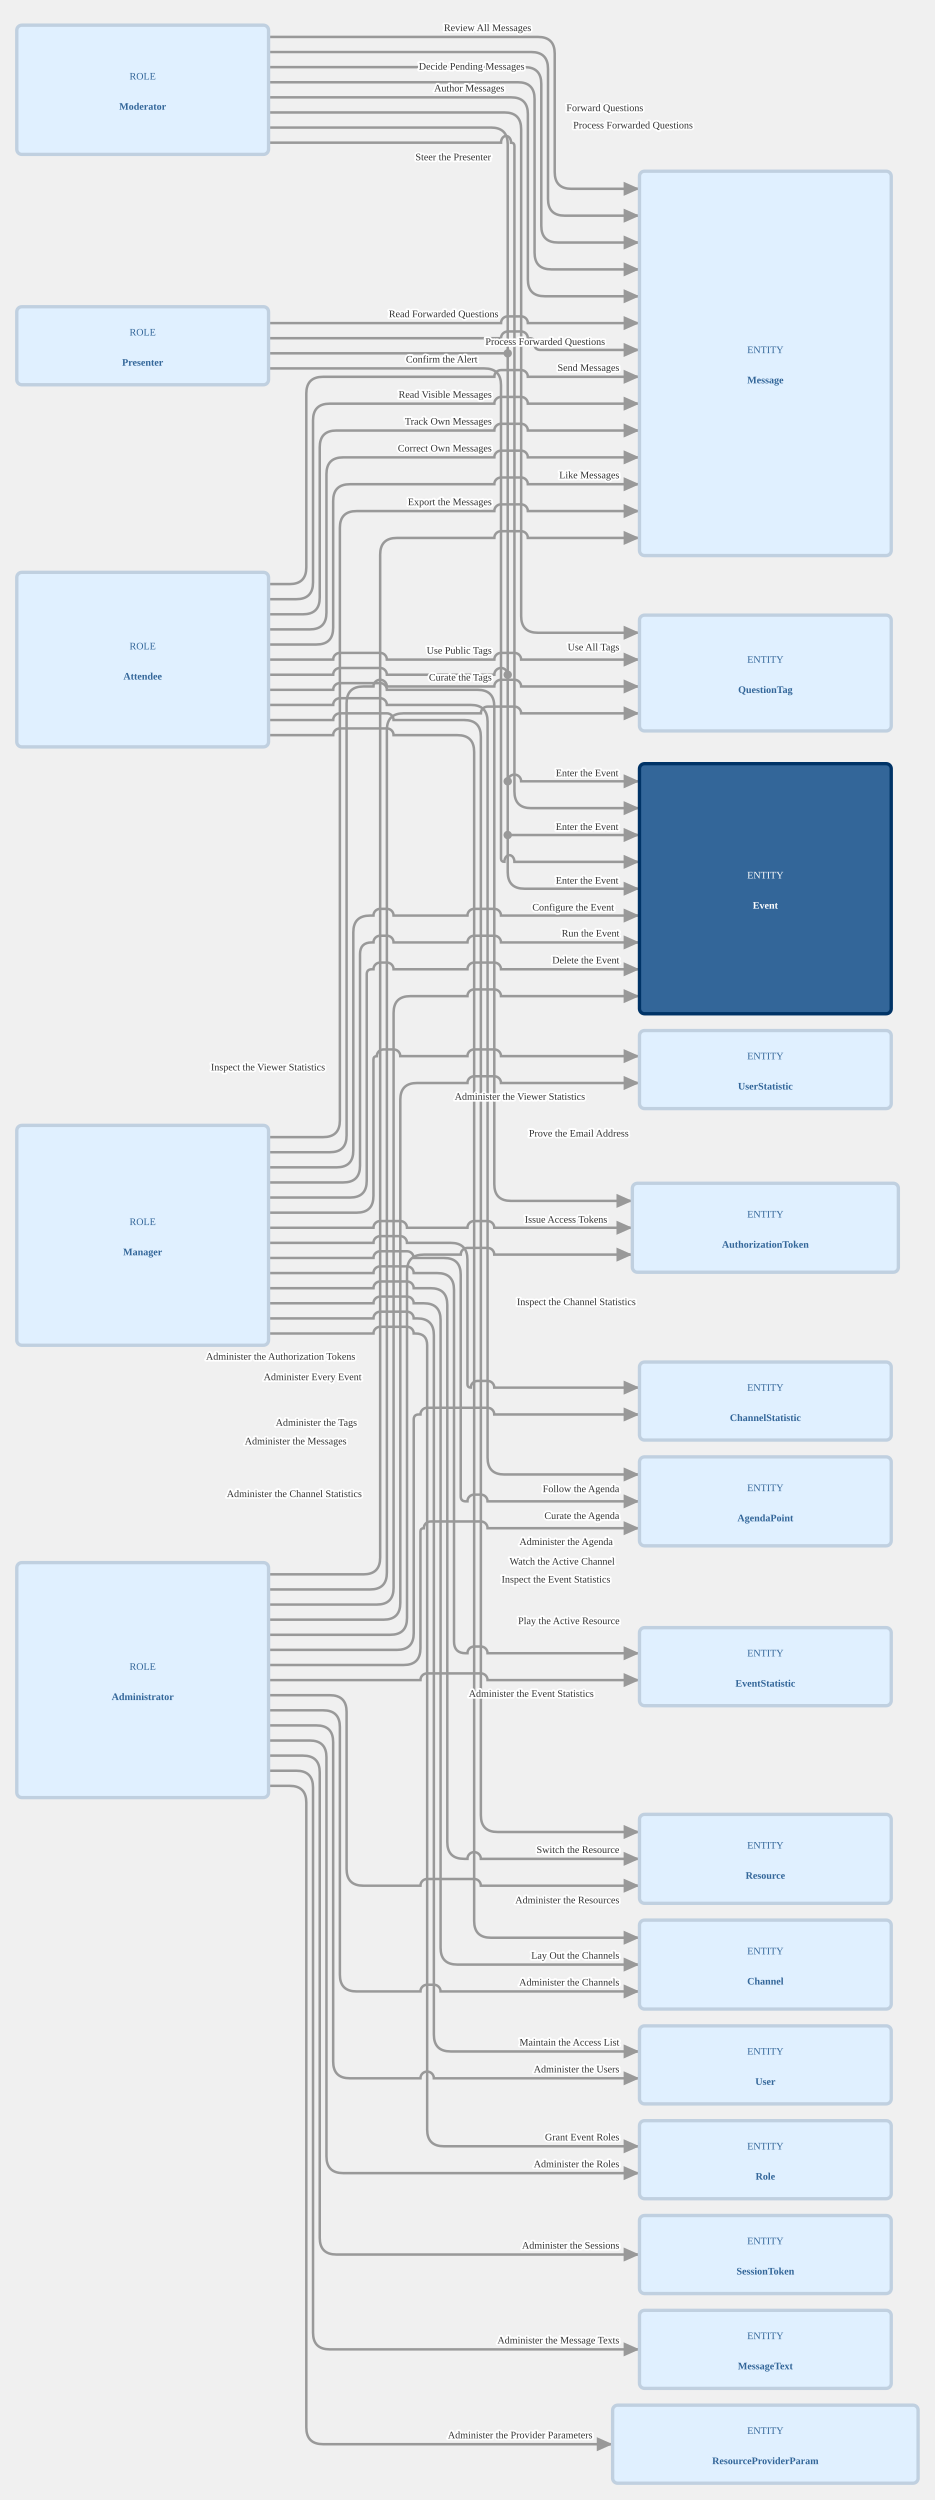
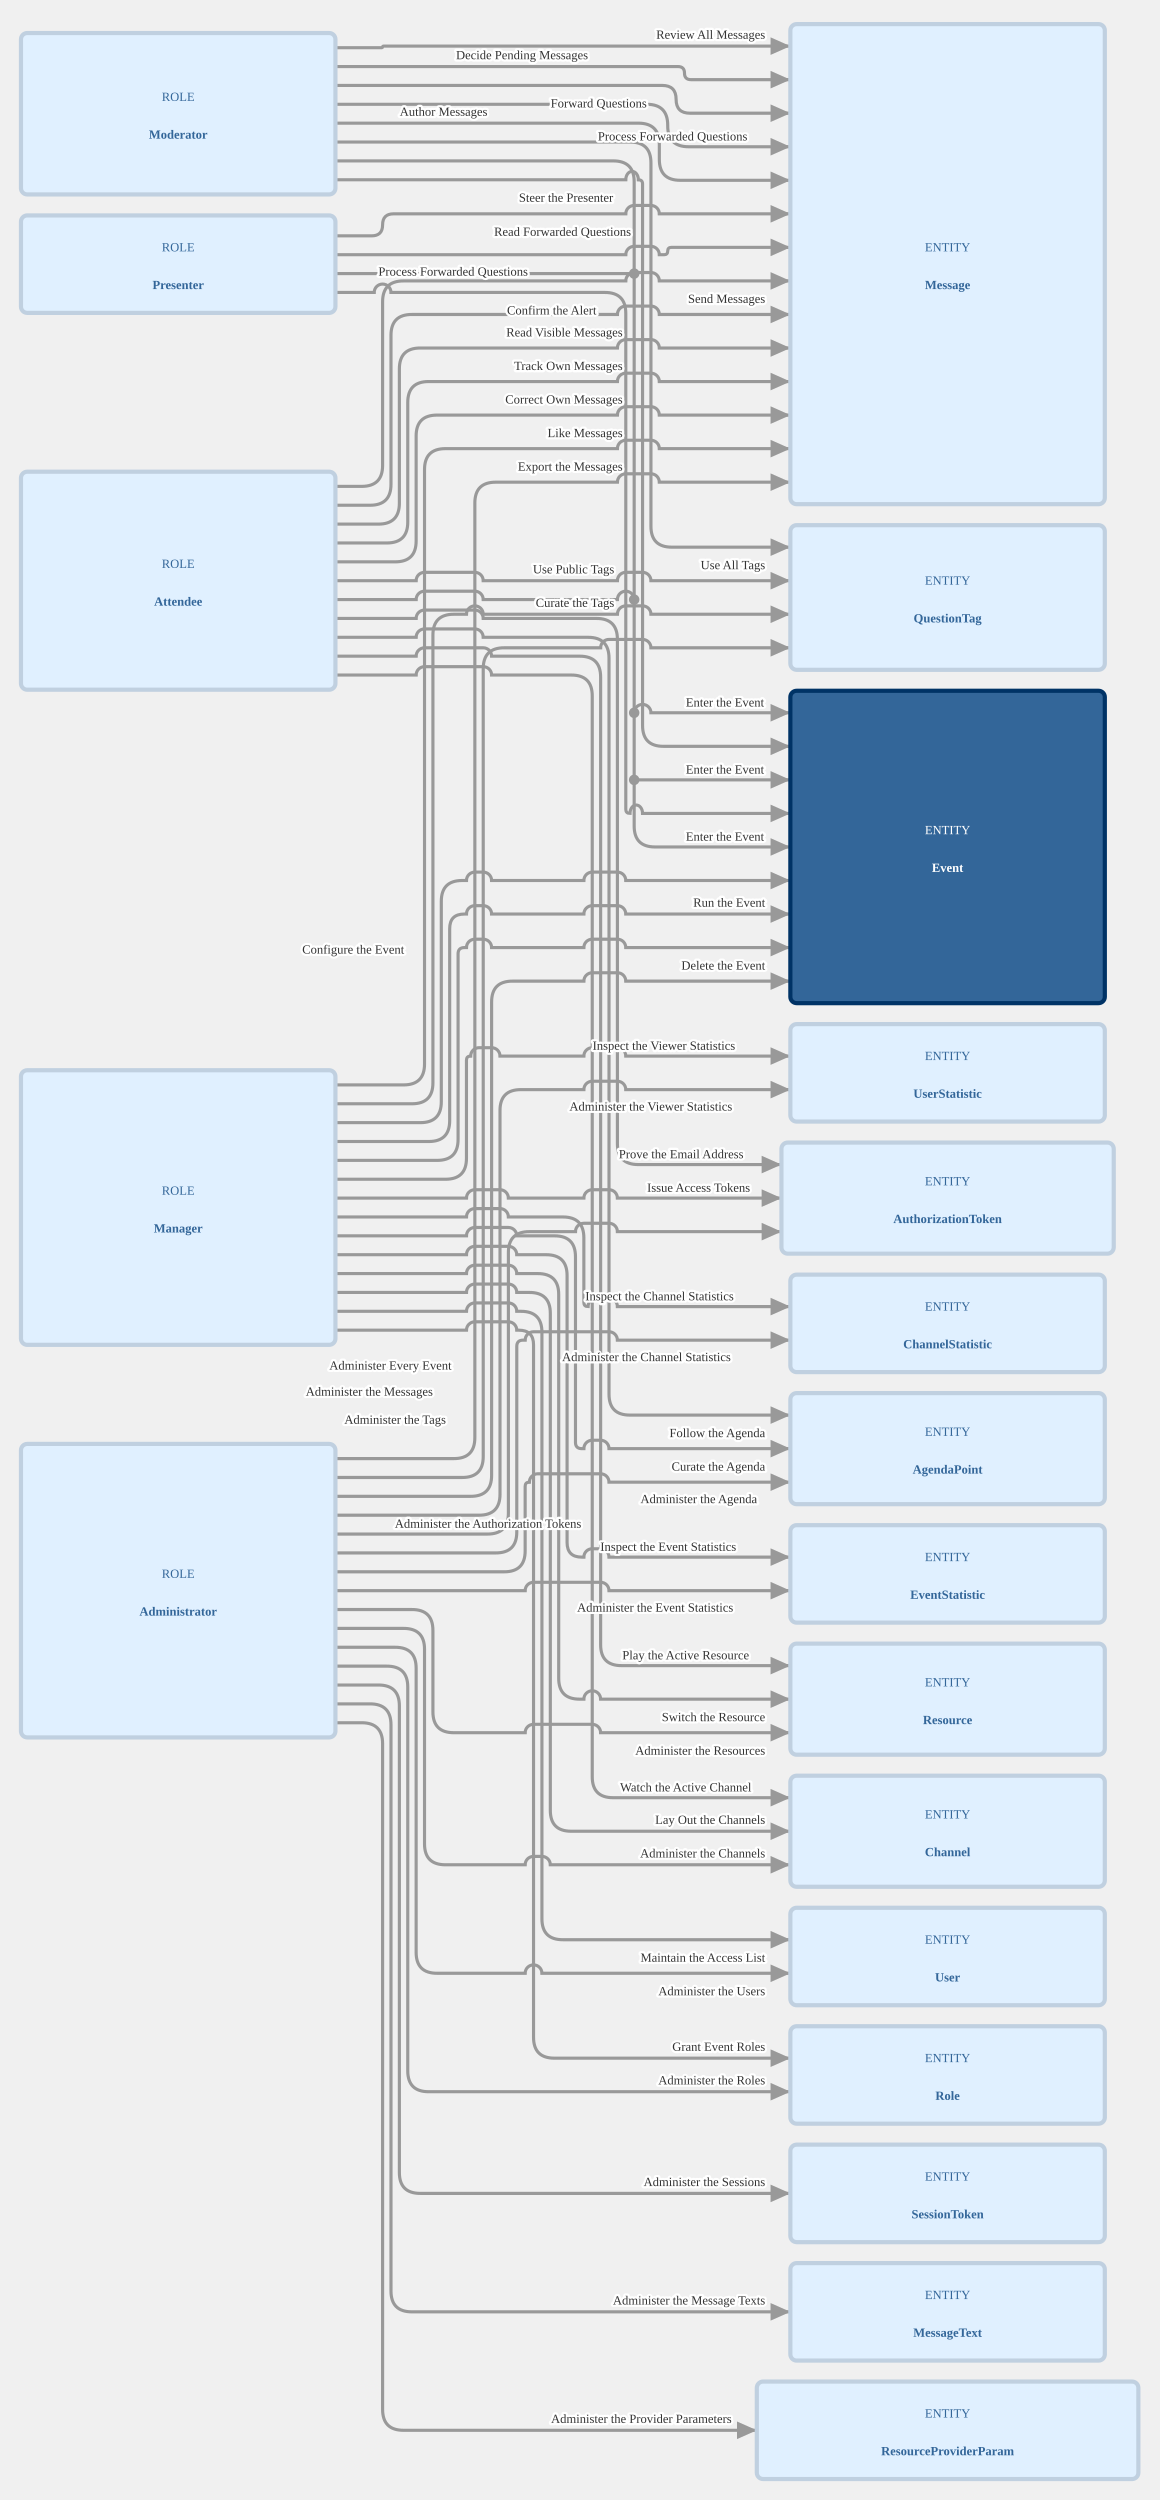
- <svg xmlns="http://www.w3.org/2000/svg" xmlns:xlink="http://www.w3.org/1999/xlink" viewBox="20 10 1114 2979" width="1114" height="2979">
+ <svg xmlns="http://www.w3.org/2000/svg" xmlns:xlink="http://www.w3.org/1999/xlink" viewBox="20 17 1106 2385" width="1106" height="2385">
  <defs>
    <style>
.gradia-1b78e744 { fill: none; stroke: #999999; stroke-width: 3 }
.gradia-72a34555 { fill: #999999 }
.gradia-8a894d87 { font-family: var(--gradia-font-family, 'Helvetica'), ui-sans-serif, -apple-system, Helvetica, Arial, sans-serif; font-size: var(--gradia-size-font-edge, 16px); text-anchor: end; fill: #333333; stroke: var(--gradia-color-edge-halo, #ffffff); stroke-width: 4.5; paint-order: stroke; stroke-linejoin: round }
.gradia-11dad4ff { font-family: var(--gradia-font-family, 'Helvetica'), ui-sans-serif, -apple-system, Helvetica, Arial, sans-serif; font-size: var(--gradia-size-font-edge, 16px); text-anchor: middle; fill: #333333; stroke: var(--gradia-color-edge-halo, #ffffff); stroke-width: 4.5; paint-order: stroke; stroke-linejoin: round }
.gradia-a6a22853 { fill: #e0f0ff; stroke: #c0d0e0; stroke-width: 4 }
.gradia-776a87aa { font-family: var(--gradia-font-family, 'Helvetica'), ui-sans-serif, -apple-system, Helvetica, Arial, sans-serif; font-size: var(--gradia-size-font-type, 16px); text-anchor: middle; fill: #336699 }
.gradia-769fb48f { font-family: var(--gradia-font-family, 'Helvetica'), ui-sans-serif, -apple-system, Helvetica, Arial, sans-serif; font-size: var(--gradia-size-font-node, 30px); font-weight: 600; text-anchor: middle; fill: #336699 }
.gradia-ceed8dfe { fill: #336699; stroke: #003366; stroke-width: 4 }
.gradia-8a074145 { font-family: var(--gradia-font-family, 'Helvetica'), ui-sans-serif, -apple-system, Helvetica, Arial, sans-serif; font-size: var(--gradia-size-font-type, 16px); text-anchor: middle; fill: #ffffff }
.gradia-fc3c7305 { font-family: var(--gradia-font-family, 'Helvetica'), ui-sans-serif, -apple-system, Helvetica, Arial, sans-serif; font-size: var(--gradia-size-font-node, 30px); font-weight: 600; text-anchor: middle; fill: #ffffff }
</style>
    <marker id="gradia-20e63175ab3f-arrow" viewBox="0 0 10 10" refX="9" refY="5" markerWidth="21" markerHeight="21" markerUnits="userSpaceOnUse" orient="auto-start-reverse">
      <path d="M 0 1 L 9 5 L 0 9 z" class="gradia-72a34555" />
    </marker>
  </defs>
-   <path d="M 340 814 L 417 814 A 8 8 0 0 1 425 806 L 473 806 A 8 8 0 0 1 481 814 L 609 814 A 8 8 0 0 1 625 814 L 625 814 Q 625 814 625 814 L 625 1049 Q 625 1069 645 1069 L 782 1069" class="gradia-1b78e744" marker-end="url(#gradia-20e63175ab3f-arrow)" />
-   <path d="M 340 832 L 417 832 A 8 8 0 0 1 425 824 L 473 824 A 8 8 0 0 1 481 832 L 589 832 Q 609 832 609 852 L 609 1421 Q 609 1441 629 1441 L 773.5 1441" class="gradia-1b78e744" marker-end="url(#gradia-20e63175ab3f-arrow)" />
-   <path d="M 340 886 L 417 886 A 8 8 0 0 1 425 878 L 481 878 A 8 8 0 0 1 489 886 L 565 886 Q 585 886 585 906 L 585 2299 Q 585 2319 605 2319 L 782 2319" class="gradia-1b78e744" marker-end="url(#gradia-20e63175ab3f-arrow)" />
-   <path d="M 340 868 L 417 868 A 8 8 0 0 1 425 860 L 481 860 A 8 8 0 0 1 489 868 L 573 868 Q 593 868 593 888 L 593 2173 Q 593 2193 613 2193 L 782 2193" class="gradia-1b78e744" marker-end="url(#gradia-20e63175ab3f-arrow)" />
-   <path d="M 340 850 L 417 850 A 8 8 0 0 1 425 842 L 473 842 A 8 8 0 0 1 481 850 L 581 850 Q 601 850 601 870 L 601 1747 Q 601 1767 621 1767 L 782 1767" class="gradia-1b78e744" marker-end="url(#gradia-20e63175ab3f-arrow)" />
-   <path d="M 340 706 L 365 706 Q 385 706 385 686 L 385 479 Q 385 459 405 459 L 609 459 A 8 8 0 0 1 617 451 L 641 451 A 8 8 0 0 1 649 459 L 782 459" class="gradia-1b78e744" marker-end="url(#gradia-20e63175ab3f-arrow)" />
-   <path d="M 340 724 L 373 724 Q 393 724 393 704 L 393 511 Q 393 491 413 491 L 609 491 A 8 8 0 0 1 617 483 L 641 483 A 8 8 0 0 1 649 491 L 782 491" class="gradia-1b78e744" marker-end="url(#gradia-20e63175ab3f-arrow)" />
-   <path d="M 340 742 L 381 742 Q 401 742 401 722 L 401 543 Q 401 523 421 523 L 609 523 A 8 8 0 0 1 617 515 L 641 515 A 8 8 0 0 1 649 523 L 782 523" class="gradia-1b78e744" marker-end="url(#gradia-20e63175ab3f-arrow)" />
-   <path d="M 340 760 L 389 760 Q 409 760 409 740 L 409 575 Q 409 555 429 555 L 609 555 A 8 8 0 0 1 617 547 L 641 547 A 8 8 0 0 1 649 555 L 782 555" class="gradia-1b78e744" marker-end="url(#gradia-20e63175ab3f-arrow)" />
-   <path d="M 340 778 L 397 778 Q 417 778 417 758 L 417 607 Q 417 587 437 587 L 609 587 A 8 8 0 0 1 617 579 L 641 579 A 8 8 0 0 1 649 587 L 782 587" class="gradia-1b78e744" marker-end="url(#gradia-20e63175ab3f-arrow)" />
-   <path d="M 340 796 L 417 796 A 8 8 0 0 1 425 788 L 473 788 A 8 8 0 0 1 481 796 L 609 796 A 8 8 0 0 1 617 788 L 633 788 A 8 8 0 0 1 641 796 L 782 796" class="gradia-1b78e744" marker-end="url(#gradia-20e63175ab3f-arrow)" />
-   <path d="M 340 162 L 605 162 Q 625 162 625 182 L 625 814" class="gradia-1b78e744" />
-   <path d="M 625 941 L 625 941 A 8 8 0 0 1 641 941 L 782 941" class="gradia-1b78e744" marker-end="url(#gradia-20e63175ab3f-arrow)" />
-   <path d="M 340 180 L 617 180 A 6 8 0 0 1 629 180 L 629 180 Q 633 180 633 184 L 633 953 Q 633 973 653 973 L 782 973" class="gradia-1b78e744" marker-end="url(#gradia-20e63175ab3f-arrow)" />
-   <path d="M 340 54 L 661 54 Q 681 54 681 74 L 681 215 Q 681 235 701 235 L 782 235" class="gradia-1b78e744" marker-end="url(#gradia-20e63175ab3f-arrow)" />
-   <path d="M 340 72 L 653 72 Q 673 72 673 92 L 673 247 Q 673 267 693 267 L 782 267" class="gradia-1b78e744" marker-end="url(#gradia-20e63175ab3f-arrow)" />
-   <path d="M 340 90 L 645 90 Q 665 90 665 110 L 665 279 Q 665 299 685 299 L 782 299" class="gradia-1b78e744" marker-end="url(#gradia-20e63175ab3f-arrow)" />
-   <path d="M 340 108 L 637 108 Q 657 108 657 128 L 657 311 Q 657 331 677 331 L 782 331" class="gradia-1b78e744" marker-end="url(#gradia-20e63175ab3f-arrow)" />
-   <path d="M 340 126 L 629 126 Q 649 126 649 146 L 649 343 Q 649 363 669 363 L 782 363" class="gradia-1b78e744" marker-end="url(#gradia-20e63175ab3f-arrow)" />
-   <path d="M 340 144 L 621 144 Q 641 144 641 164 L 641 744 Q 641 764 661 764 L 782 764" class="gradia-1b78e744" marker-end="url(#gradia-20e63175ab3f-arrow)" />
-   <path d="M 340 431 L 625 431" class="gradia-1b78e744" />
-   <path d="M 625 1005 L 782 1005" class="gradia-1b78e744" marker-end="url(#gradia-20e63175ab3f-arrow)" />
-   <path d="M 340 449 L 597 449 Q 617 449 617 469 L 617 1033 Q 617 1037 621 1037 L 621 1037 A 6 8 0 0 1 633 1037 L 782 1037" class="gradia-1b78e744" marker-end="url(#gradia-20e63175ab3f-arrow)" />
-   <path d="M 340 395 L 617 395 A 8 8 0 0 1 625 387 L 641 387 A 8 8 0 0 1 649 395 L 782 395" class="gradia-1b78e744" marker-end="url(#gradia-20e63175ab3f-arrow)" />
-   <path d="M 340 413 L 617 413 A 8 8 0 0 1 625 405 L 641 405 A 8 8 0 0 1 649 413 L 651 413 Q 657 413 657 419 L 657 420 Q 657 427 664 427 L 782 427" class="gradia-1b78e744" marker-end="url(#gradia-20e63175ab3f-arrow)" />
-   <path d="M 340 1401 L 421 1401 Q 441 1401 441 1381 L 441 1121 Q 441 1101 461 1101 L 465 1101 A 8 8 0 0 1 473 1093 L 481 1093 A 8 8 0 0 1 489 1101 L 577 1101 A 8 8 0 0 1 585 1093 L 609 1093 A 8 8 0 0 1 617 1101 L 782 1101" class="gradia-1b78e744" marker-end="url(#gradia-20e63175ab3f-arrow)" />
-   <path d="M 340 1419 L 429 1419 Q 449 1419 449 1399 L 449 1147 Q 449 1133 463 1133 L 465 1133 A 8 8 0 0 1 473 1125 L 481 1125 A 8 8 0 0 1 489 1133 L 577 1133 A 8 8 0 0 1 585 1125 L 609 1125 A 8 8 0 0 1 617 1133 L 782 1133" class="gradia-1b78e744" marker-end="url(#gradia-20e63175ab3f-arrow)" />
-   <path d="M 340 1437 L 437 1437 Q 457 1437 457 1417 L 457 1171 Q 457 1165 463 1165 L 465 1165 A 8 8 0 0 1 473 1157 L 481 1157 A 8 8 0 0 1 489 1165 L 577 1165 A 8 8 0 0 1 585 1157 L 609 1157 A 8 8 0 0 1 617 1165 L 782 1165" class="gradia-1b78e744" marker-end="url(#gradia-20e63175ab3f-arrow)" />
-   <path d="M 340 1563 L 465 1563 A 8 8 0 0 1 473 1555 L 505 1555 A 8 8 0 0 1 513 1563 L 525 1563 Q 545 1563 545 1583 L 545 2331 Q 545 2351 565 2351 L 782 2351" class="gradia-1b78e744" marker-end="url(#gradia-20e63175ab3f-arrow)" />
-   <path d="M 340 1545 L 465 1545 A 8 8 0 0 1 473 1537 L 505 1537 A 8 8 0 0 1 513 1545 L 533 1545 Q 553 1545 553 1565 L 553 2205 Q 553 2225 573 2225 L 577 2225 A 8 8 0 0 1 593 2225 L 782 2225" class="gradia-1b78e744" marker-end="url(#gradia-20e63175ab3f-arrow)" />
-   <path d="M 340 1599 L 465 1599 A 8 8 0 0 1 473 1591 L 505 1591 A 8 8 0 0 1 513 1599 L 515 1599 Q 529 1599 529 1613 L 529 2547.5 Q 529 2567.5 549 2567.5 L 782 2567.5" class="gradia-1b78e744" marker-end="url(#gradia-20e63175ab3f-arrow)" />
-   <path d="M 340 1581 L 465 1581 A 8 8 0 0 1 473 1573 L 505 1573 A 8 8 0 0 1 513 1581 L 517 1581 Q 537 1581 537 1601 L 537 2434.5 Q 537 2454.5 557 2454.5 L 782 2454.5" class="gradia-1b78e744" marker-end="url(#gradia-20e63175ab3f-arrow)" />
-   <path d="M 340 1473 L 465 1473 A 8 8 0 0 1 473 1465 L 497 1465 A 8 8 0 0 1 505 1473 L 577 1473 A 8 8 0 0 1 585 1465 L 601 1465 A 8 8 0 0 1 609 1473 L 773.5 1473" class="gradia-1b78e744" marker-end="url(#gradia-20e63175ab3f-arrow)" />
-   <path d="M 340 1383 L 413 1383 Q 433 1383 433 1363 L 433 848 Q 433 828 453 828 L 465 828 A 8 8 0 0 1 481 828 L 609 828 A 8 8 0 0 1 617 820 L 633 820 A 8 8 0 0 1 641 828 L 782 828" class="gradia-1b78e744" marker-end="url(#gradia-20e63175ab3f-arrow)" />
-   <path d="M 340 1509 L 465 1509 A 8 8 0 0 1 473 1501 L 505 1501 A 8 8 0 0 1 513 1509 L 549 1509 Q 569 1509 569 1529 L 569 1793 Q 569 1799 575 1799 L 577 1799 A 8 8 0 0 1 585 1791 L 593 1791 A 8 8 0 0 1 601 1799 L 782 1799" class="gradia-1b78e744" marker-end="url(#gradia-20e63175ab3f-arrow)" />
-   <path d="M 340 1365 L 405 1365 Q 425 1365 425 1345 L 425 639 Q 425 619 445 619 L 609 619 A 8 8 0 0 1 617 611 L 641 611 A 8 8 0 0 1 649 619 L 782 619" class="gradia-1b78e744" marker-end="url(#gradia-20e63175ab3f-arrow)" />
-   <path d="M 340 1527 L 465 1527 A 8 8 0 0 1 473 1519 L 505 1519 A 8 8 0 0 1 513 1527 L 541 1527 Q 561 1527 561 1547 L 561 1966 Q 561 1980 575 1980 L 577 1980 A 8 8 0 0 1 585 1972 L 593 1972 A 8 8 0 0 1 601 1980 L 782 1980" class="gradia-1b78e744" marker-end="url(#gradia-20e63175ab3f-arrow)" />
-   <path d="M 340 1491 L 465 1491 A 8 8 0 0 1 473 1483 L 497 1483 A 8 8 0 0 1 505 1491 L 557 1491 Q 577 1491 577 1511 L 577 1659.5 Q 577 1663.5 581 1663.5 L 581 1663.5 A 8 8 0 0 1 589 1655.5 L 601 1655.5 A 8 8 0 0 1 609 1663.5 L 782 1663.5" class="gradia-1b78e744" marker-end="url(#gradia-20e63175ab3f-arrow)" />
-   <path d="M 340 1455 L 445 1455 Q 465 1455 465 1435 L 465 1272.5 Q 465 1268.5 469 1268.5 L 469 1268.5 A 8 8 0 0 1 477 1260.5 L 489 1260.5 A 8 8 0 0 1 497 1268.5 L 577 1268.5 A 8 8 0 0 1 585 1260.5 L 609 1260.5 A 8 8 0 0 1 617 1268.5 L 782 1268.5" class="gradia-1b78e744" marker-end="url(#gradia-20e63175ab3f-arrow)" />
-   <path d="M 340 1922 L 469 1922 Q 489 1922 489 1902 L 489 1217 Q 489 1197 509 1197 L 577 1197 A 8 8 0 0 1 585 1189 L 609 1189 A 8 8 0 0 1 617 1197 L 782 1197" class="gradia-1b78e744" marker-end="url(#gradia-20e63175ab3f-arrow)" />
-   <path d="M 340 1994 L 501 1994 Q 521 1994 521 1974 L 521 1835 Q 521 1831 525 1831 L 525 1831 A 8 8 0 0 1 533 1823 L 593 1823 A 8 8 0 0 1 601 1831 L 782 1831" class="gradia-1b78e744" marker-end="url(#gradia-20e63175ab3f-arrow)" />
-   <path d="M 340 2048 L 405 2048 Q 425 2048 425 2068 L 425 2363 Q 425 2383 445 2383 L 521 2383 A 8 8 0 0 1 529 2375 L 537 2375 A 8 8 0 0 1 545 2383 L 782 2383" class="gradia-1b78e744" marker-end="url(#gradia-20e63175ab3f-arrow)" />
-   <path d="M 340 2030 L 413 2030 Q 433 2030 433 2050 L 433 2237 Q 433 2257 453 2257 L 521 2257 A 8 8 0 0 1 529 2249 L 585 2249 A 8 8 0 0 1 593 2257 L 782 2257" class="gradia-1b78e744" marker-end="url(#gradia-20e63175ab3f-arrow)" />
-   <path d="M 340 2138 L 365 2138 Q 385 2138 385 2158 L 385 2902.5 Q 385 2922.5 405 2922.5 L 750 2922.5" class="gradia-1b78e744" marker-end="url(#gradia-20e63175ab3f-arrow)" />
-   <path d="M 340 2084 L 389 2084 Q 409 2084 409 2104 L 409 2579.5 Q 409 2599.5 429 2599.5 L 782 2599.5" class="gradia-1b78e744" marker-end="url(#gradia-20e63175ab3f-arrow)" />
-   <path d="M 340 2066 L 397 2066 Q 417 2066 417 2086 L 417 2466.5 Q 417 2486.5 437 2486.5 L 521 2486.5 A 8 8 0 0 1 537 2486.5 L 782 2486.5" class="gradia-1b78e744" marker-end="url(#gradia-20e63175ab3f-arrow)" />
-   <path d="M 340 1886 L 453 1886 Q 473 1886 473 1866 L 473 671 Q 473 651 493 651 L 609 651 A 8 8 0 0 1 617 643 L 641 643 A 8 8 0 0 1 649 651 L 782 651" class="gradia-1b78e744" marker-end="url(#gradia-20e63175ab3f-arrow)" />
-   <path d="M 340 2120 L 373 2120 Q 393 2120 393 2140 L 393 2789.5 Q 393 2809.5 413 2809.5 L 782 2809.5" class="gradia-1b78e744" marker-end="url(#gradia-20e63175ab3f-arrow)" />
-   <path d="M 340 1904 L 461 1904 Q 481 1904 481 1884 L 481 880 Q 481 860 501 860 L 593 860 A 8 8 0 0 1 601 852 L 633 852 A 8 8 0 0 1 641 860 L 782 860" class="gradia-1b78e744" marker-end="url(#gradia-20e63175ab3f-arrow)" />
-   <path d="M 340 1958 L 485 1958 Q 505 1958 505 1938 L 505 1525 Q 505 1505 525 1505 L 569 1505 A 8 8 0 0 1 577 1497 L 601 1497 A 8 8 0 0 1 609 1505 L 773.5 1505" class="gradia-1b78e744" marker-end="url(#gradia-20e63175ab3f-arrow)" />
-   <path d="M 340 2102 L 381 2102 Q 401 2102 401 2122 L 401 2676.5 Q 401 2696.5 421 2696.5 L 782 2696.5" class="gradia-1b78e744" marker-end="url(#gradia-20e63175ab3f-arrow)" />
-   <path d="M 340 2012 L 521 2012 A 8 8 0 0 1 529 2004 L 593 2004 A 8 8 0 0 1 601 2012 L 782 2012" class="gradia-1b78e744" marker-end="url(#gradia-20e63175ab3f-arrow)" />
-   <path d="M 340 1976 L 493 1976 Q 513 1976 513 1956 L 513 1701.5 Q 513 1695.5 519 1695.5 L 521 1695.5 A 8 8 0 0 1 529 1687.5 L 601 1687.5 A 8 8 0 0 1 609 1695.5 L 782 1695.5" class="gradia-1b78e744" marker-end="url(#gradia-20e63175ab3f-arrow)" />
-   <path d="M 340 1940 L 477 1940 Q 497 1940 497 1920 L 497 1320.5 Q 497 1300.5 517 1300.5 L 577 1300.5 A 8 8 0 0 1 585 1292.5 L 609 1292.5 A 8 8 0 0 1 617 1300.5 L 782 1300.5" class="gradia-1b78e744" marker-end="url(#gradia-20e63175ab3f-arrow)" />
-   <circle cx="625" cy="814" r="5" class="gradia-72a34555" />
-   <circle cx="625" cy="941" r="5" class="gradia-72a34555" />
-   <circle cx="625" cy="431" r="5" class="gradia-72a34555" />
-   <circle cx="625" cy="1005" r="5" class="gradia-72a34555" />
+   <path d="M 340 589 L 417 589 A 8 8 0 0 1 425 581 L 473 581 A 8 8 0 0 1 481 589 L 609 589 A 8 8 0 0 1 625 589 L 625 589 Q 625 589 625 589 L 625 805 Q 625 825 645 825 L 774 825" class="gradia-1b78e744" marker-end="url(#gradia-20e63175ab3f-arrow)" />
+   <path d="M 340 607 L 417 607 A 8 8 0 0 1 425 599 L 473 599 A 8 8 0 0 1 481 607 L 589 607 Q 609 607 609 627 L 609 1108 Q 609 1128 629 1128 L 765.5 1128" class="gradia-1b78e744" marker-end="url(#gradia-20e63175ab3f-arrow)" />
+   <path d="M 340 661 L 417 661 A 8 8 0 0 1 425 653 L 481 653 A 8 8 0 0 1 489 661 L 565 661 Q 585 661 585 681 L 585 1712 Q 585 1732 605 1732 L 774 1732" class="gradia-1b78e744" marker-end="url(#gradia-20e63175ab3f-arrow)" />
+   <path d="M 340 643 L 417 643 A 8 8 0 0 1 425 635 L 481 635 A 8 8 0 0 1 489 643 L 573 643 Q 593 643 593 663 L 593 1586 Q 593 1606 613 1606 L 774 1606" class="gradia-1b78e744" marker-end="url(#gradia-20e63175ab3f-arrow)" />
+   <path d="M 340 625 L 417 625 A 8 8 0 0 1 425 617 L 473 617 A 8 8 0 0 1 481 625 L 581 625 Q 601 625 601 645 L 601 1347 Q 601 1367 621 1367 L 774 1367" class="gradia-1b78e744" marker-end="url(#gradia-20e63175ab3f-arrow)" />
+   <path d="M 340 481 L 365 481 Q 385 481 385 461 L 385 305 Q 385 285 405 285 L 617 285 A 8 8 0 0 1 625 277 L 641 277 A 8 8 0 0 1 649 285 L 774 285" class="gradia-1b78e744" marker-end="url(#gradia-20e63175ab3f-arrow)" />
+   <path d="M 340 499 L 373 499 Q 393 499 393 479 L 393 337 Q 393 317 413 317 L 609 317 A 8 8 0 0 1 617 309 L 641 309 A 8 8 0 0 1 649 317 L 774 317" class="gradia-1b78e744" marker-end="url(#gradia-20e63175ab3f-arrow)" />
+   <path d="M 340 517 L 381 517 Q 401 517 401 497 L 401 369 Q 401 349 421 349 L 609 349 A 8 8 0 0 1 617 341 L 641 341 A 8 8 0 0 1 649 349 L 774 349" class="gradia-1b78e744" marker-end="url(#gradia-20e63175ab3f-arrow)" />
+   <path d="M 340 535 L 389 535 Q 409 535 409 515 L 409 401 Q 409 381 429 381 L 609 381 A 8 8 0 0 1 617 373 L 641 373 A 8 8 0 0 1 649 381 L 774 381" class="gradia-1b78e744" marker-end="url(#gradia-20e63175ab3f-arrow)" />
+   <path d="M 340 553 L 397 553 Q 417 553 417 533 L 417 433 Q 417 413 437 413 L 609 413 A 8 8 0 0 1 617 405 L 641 405 A 8 8 0 0 1 649 413 L 774 413" class="gradia-1b78e744" marker-end="url(#gradia-20e63175ab3f-arrow)" />
+   <path d="M 340 571 L 417 571 A 8 8 0 0 1 425 563 L 473 563 A 8 8 0 0 1 481 571 L 609 571 A 8 8 0 0 1 617 563 L 633 563 A 8 8 0 0 1 641 571 L 774 571" class="gradia-1b78e744" marker-end="url(#gradia-20e63175ab3f-arrow)" />
+   <path d="M 340 170.5 L 605 170.5 Q 625 170.5 625 190.5 L 625 589" class="gradia-1b78e744" />
+   <path d="M 625 697 L 625 697 A 8 8 0 0 1 641 697 L 774 697" class="gradia-1b78e744" marker-end="url(#gradia-20e63175ab3f-arrow)" />
+   <path d="M 340 188.5 L 617 188.5 A 6 8 0 0 1 629 188.5 L 629 188.5 Q 633 188.5 633 192.5 L 633 709 Q 633 729 653 729 L 774 729" class="gradia-1b78e744" marker-end="url(#gradia-20e63175ab3f-arrow)" />
+   <path d="M 340 62.5 L 384.25 62.5 Q 385 62.5 385 61.75 L 385 61.75 Q 385 61 385.75 61 L 774 61" class="gradia-1b78e744" marker-end="url(#gradia-20e63175ab3f-arrow)" />
+   <path d="M 340 80.5 L 666.75 80.5 Q 673 80.5 673 86.75 L 673 86.75 Q 673 93 679.25 93 L 774 93" class="gradia-1b78e744" marker-end="url(#gradia-20e63175ab3f-arrow)" />
+   <path d="M 340 98.5 L 651.75 98.5 Q 665 98.5 665 111.75 L 665 111.75 Q 665 125 678.25 125 L 774 125" class="gradia-1b78e744" marker-end="url(#gradia-20e63175ab3f-arrow)" />
+   <path d="M 340 116.5 L 637 116.5 Q 657 116.5 657 136.5 L 657 137 Q 657 157 677 157 L 774 157" class="gradia-1b78e744" marker-end="url(#gradia-20e63175ab3f-arrow)" />
+   <path d="M 340 134.5 L 629 134.5 Q 649 134.5 649 154.5 L 649 169 Q 649 189 669 189 L 774 189" class="gradia-1b78e744" marker-end="url(#gradia-20e63175ab3f-arrow)" />
+   <path d="M 340 152.5 L 621 152.5 Q 641 152.5 641 172.5 L 641 519 Q 641 539 661 539 L 774 539" class="gradia-1b78e744" marker-end="url(#gradia-20e63175ab3f-arrow)" />
+   <path d="M 340 278 L 625 278" class="gradia-1b78e744" />
+   <path d="M 625 761 L 774 761" class="gradia-1b78e744" marker-end="url(#gradia-20e63175ab3f-arrow)" />
+   <path d="M 340 296 L 377 296 A 8 8 0 0 1 393 296 L 597 296 Q 617 296 617 316 L 617 789 Q 617 793 621 793 L 621 793 A 6 8 0 0 1 633 793 L 774 793" class="gradia-1b78e744" marker-end="url(#gradia-20e63175ab3f-arrow)" />
+   <path d="M 340 242 L 374.5 242 Q 385 242 385 231.5 L 385 231.5 Q 385 221 395.5 221 L 617 221 A 8 8 0 0 1 625 213 L 641 213 A 8 8 0 0 1 649 221 L 774 221" class="gradia-1b78e744" marker-end="url(#gradia-20e63175ab3f-arrow)" />
+   <path d="M 340 260 L 617 260 A 8 8 0 0 1 625 252 L 641 252 A 8 8 0 0 1 649 260 L 653.5 260 Q 657 260 657 256.5 L 657 256.5 Q 657 253 660.5 253 L 774 253" class="gradia-1b78e744" marker-end="url(#gradia-20e63175ab3f-arrow)" />
+   <path d="M 340 1088 L 421 1088 Q 441 1088 441 1068 L 441 877 Q 441 857 461 857 L 465 857 A 8 8 0 0 1 473 849 L 481 849 A 8 8 0 0 1 489 857 L 577 857 A 8 8 0 0 1 585 849 L 609 849 A 8 8 0 0 1 617 857 L 774 857" class="gradia-1b78e744" marker-end="url(#gradia-20e63175ab3f-arrow)" />
+   <path d="M 340 1106 L 429 1106 Q 449 1106 449 1086 L 449 903 Q 449 889 463 889 L 465 889 A 8 8 0 0 1 473 881 L 481 881 A 8 8 0 0 1 489 889 L 577 889 A 8 8 0 0 1 585 881 L 609 881 A 8 8 0 0 1 617 889 L 774 889" class="gradia-1b78e744" marker-end="url(#gradia-20e63175ab3f-arrow)" />
+   <path d="M 340 1124 L 437 1124 Q 457 1124 457 1104 L 457 927 Q 457 921 463 921 L 465 921 A 8 8 0 0 1 473 913 L 481 913 A 8 8 0 0 1 489 921 L 577 921 A 8 8 0 0 1 585 913 L 609 913 A 8 8 0 0 1 617 921 L 774 921" class="gradia-1b78e744" marker-end="url(#gradia-20e63175ab3f-arrow)" />
+   <path d="M 340 1250 L 465 1250 A 8 8 0 0 1 473 1242 L 505 1242 A 8 8 0 0 1 513 1250 L 525 1250 Q 545 1250 545 1270 L 545 1744 Q 545 1764 565 1764 L 774 1764" class="gradia-1b78e744" marker-end="url(#gradia-20e63175ab3f-arrow)" />
+   <path d="M 340 1232 L 465 1232 A 8 8 0 0 1 473 1224 L 505 1224 A 8 8 0 0 1 513 1232 L 533 1232 Q 553 1232 553 1252 L 553 1618 Q 553 1638 573 1638 L 577 1638 A 8 8 0 0 1 593 1638 L 774 1638" class="gradia-1b78e744" marker-end="url(#gradia-20e63175ab3f-arrow)" />
+   <path d="M 340 1286 L 465 1286 A 8 8 0 0 1 473 1278 L 505 1278 A 8 8 0 0 1 513 1286 L 515 1286 Q 529 1286 529 1300 L 529 1960.5 Q 529 1980.5 549 1980.5 L 774 1980.5" class="gradia-1b78e744" marker-end="url(#gradia-20e63175ab3f-arrow)" />
+   <path d="M 340 1268 L 465 1268 A 8 8 0 0 1 473 1260 L 505 1260 A 8 8 0 0 1 513 1268 L 517 1268 Q 537 1268 537 1288 L 537 1847.5 Q 537 1867.5 557 1867.5 L 774 1867.5" class="gradia-1b78e744" marker-end="url(#gradia-20e63175ab3f-arrow)" />
+   <path d="M 340 1160 L 465 1160 A 8 8 0 0 1 473 1152 L 497 1152 A 8 8 0 0 1 505 1160 L 577 1160 A 8 8 0 0 1 585 1152 L 601 1152 A 8 8 0 0 1 609 1160 L 765.5 1160" class="gradia-1b78e744" marker-end="url(#gradia-20e63175ab3f-arrow)" />
+   <path d="M 340 1070 L 413 1070 Q 433 1070 433 1050 L 433 623 Q 433 603 453 603 L 465 603 A 8 8 0 0 1 481 603 L 609 603 A 8 8 0 0 1 617 595 L 633 595 A 8 8 0 0 1 641 603 L 774 603" class="gradia-1b78e744" marker-end="url(#gradia-20e63175ab3f-arrow)" />
+   <path d="M 340 1196 L 465 1196 A 8 8 0 0 1 473 1188 L 505 1188 A 8 8 0 0 1 513 1196 L 549 1196 Q 569 1196 569 1216 L 569 1393 Q 569 1399 575 1399 L 577 1399 A 8 8 0 0 1 585 1391 L 593 1391 A 8 8 0 0 1 601 1399 L 774 1399" class="gradia-1b78e744" marker-end="url(#gradia-20e63175ab3f-arrow)" />
+   <path d="M 340 1052 L 405 1052 Q 425 1052 425 1032 L 425 465 Q 425 445 445 445 L 609 445 A 8 8 0 0 1 617 437 L 641 437 A 8 8 0 0 1 649 445 L 774 445" class="gradia-1b78e744" marker-end="url(#gradia-20e63175ab3f-arrow)" />
+   <path d="M 340 1214 L 465 1214 A 8 8 0 0 1 473 1206 L 505 1206 A 8 8 0 0 1 513 1214 L 541 1214 Q 561 1214 561 1234 L 561 1488.5 Q 561 1502.5 575 1502.5 L 577 1502.5 A 8 8 0 0 1 585 1494.5 L 593 1494.5 A 8 8 0 0 1 601 1502.5 L 774 1502.5" class="gradia-1b78e744" marker-end="url(#gradia-20e63175ab3f-arrow)" />
+   <path d="M 340 1178 L 465 1178 A 8 8 0 0 1 473 1170 L 497 1170 A 8 8 0 0 1 505 1178 L 557 1178 Q 577 1178 577 1198 L 577 1259.5 Q 577 1263.5 581 1263.5 L 581 1263.5 A 8 8 0 0 1 589 1255.5 L 601 1255.5 A 8 8 0 0 1 609 1263.5 L 774 1263.5" class="gradia-1b78e744" marker-end="url(#gradia-20e63175ab3f-arrow)" />
+   <path d="M 340 1142 L 445 1142 Q 465 1142 465 1122 L 465 1028.5 Q 465 1024.5 469 1024.5 L 469 1024.5 A 8 8 0 0 1 477 1016.5 L 489 1016.5 A 8 8 0 0 1 497 1024.5 L 577 1024.5 A 8 8 0 0 1 585 1016.5 L 609 1016.5 A 8 8 0 0 1 617 1024.5 L 774 1024.5" class="gradia-1b78e744" marker-end="url(#gradia-20e63175ab3f-arrow)" />
+   <path d="M 340 1444.5 L 469 1444.5 Q 489 1444.5 489 1424.5 L 489 973 Q 489 953 509 953 L 577 953 A 8 8 0 0 1 585 945 L 609 945 A 8 8 0 0 1 617 953 L 774 953" class="gradia-1b78e744" marker-end="url(#gradia-20e63175ab3f-arrow)" />
+   <path d="M 340 1516.5 L 501 1516.5 Q 521 1516.5 521 1496.5 L 521 1435 Q 521 1431 525 1431 L 525 1431 A 8 8 0 0 1 533 1423 L 593 1423 A 8 8 0 0 1 601 1431 L 774 1431" class="gradia-1b78e744" marker-end="url(#gradia-20e63175ab3f-arrow)" />
+   <path d="M 340 1570.5 L 405 1570.5 Q 425 1570.5 425 1590.5 L 425 1776 Q 425 1796 445 1796 L 521 1796 A 8 8 0 0 1 529 1788 L 537 1788 A 8 8 0 0 1 545 1796 L 774 1796" class="gradia-1b78e744" marker-end="url(#gradia-20e63175ab3f-arrow)" />
+   <path d="M 340 1552.5 L 413 1552.5 Q 433 1552.5 433 1572.5 L 433 1650 Q 433 1670 453 1670 L 521 1670 A 8 8 0 0 1 529 1662 L 585 1662 A 8 8 0 0 1 593 1670 L 774 1670" class="gradia-1b78e744" marker-end="url(#gradia-20e63175ab3f-arrow)" />
+   <path d="M 340 1660.5 L 365 1660.5 Q 385 1660.5 385 1680.5 L 385 2315.5 Q 385 2335.5 405 2335.5 L 742 2335.5" class="gradia-1b78e744" marker-end="url(#gradia-20e63175ab3f-arrow)" />
+   <path d="M 340 1606.5 L 389 1606.5 Q 409 1606.5 409 1626.5 L 409 1992.5 Q 409 2012.5 429 2012.5 L 774 2012.5" class="gradia-1b78e744" marker-end="url(#gradia-20e63175ab3f-arrow)" />
+   <path d="M 340 1588.5 L 397 1588.5 Q 417 1588.5 417 1608.5 L 417 1879.5 Q 417 1899.5 437 1899.5 L 521 1899.5 A 8 8 0 0 1 537 1899.5 L 774 1899.5" class="gradia-1b78e744" marker-end="url(#gradia-20e63175ab3f-arrow)" />
+   <path d="M 340 1408.5 L 453 1408.5 Q 473 1408.5 473 1388.5 L 473 497 Q 473 477 493 477 L 609 477 A 8 8 0 0 1 617 469 L 641 469 A 8 8 0 0 1 649 477 L 774 477" class="gradia-1b78e744" marker-end="url(#gradia-20e63175ab3f-arrow)" />
+   <path d="M 340 1642.5 L 373 1642.5 Q 393 1642.5 393 1662.5 L 393 2202.5 Q 393 2222.5 413 2222.5 L 774 2222.5" class="gradia-1b78e744" marker-end="url(#gradia-20e63175ab3f-arrow)" />
+   <path d="M 340 1426.5 L 461 1426.5 Q 481 1426.5 481 1406.5 L 481 655 Q 481 635 501 635 L 593 635 A 8 8 0 0 1 601 627 L 633 627 A 8 8 0 0 1 641 635 L 774 635" class="gradia-1b78e744" marker-end="url(#gradia-20e63175ab3f-arrow)" />
+   <path d="M 340 1480.5 L 485 1480.5 Q 505 1480.5 505 1460.5 L 505 1212 Q 505 1192 525 1192 L 569 1192 A 8 8 0 0 1 577 1184 L 601 1184 A 8 8 0 0 1 609 1192 L 765.5 1192" class="gradia-1b78e744" marker-end="url(#gradia-20e63175ab3f-arrow)" />
+   <path d="M 340 1624.5 L 381 1624.5 Q 401 1624.5 401 1644.5 L 401 2089.5 Q 401 2109.5 421 2109.5 L 774 2109.5" class="gradia-1b78e744" marker-end="url(#gradia-20e63175ab3f-arrow)" />
+   <path d="M 340 1534.5 L 521 1534.5 A 8 8 0 0 1 529 1526.5 L 593 1526.5 A 8 8 0 0 1 601 1534.5 L 774 1534.5" class="gradia-1b78e744" marker-end="url(#gradia-20e63175ab3f-arrow)" />
+   <path d="M 340 1498.5 L 493 1498.5 Q 513 1498.5 513 1478.5 L 513 1301.5 Q 513 1295.5 519 1295.5 L 521 1295.5 A 8 8 0 0 1 529 1287.5 L 601 1287.5 A 8 8 0 0 1 609 1295.5 L 774 1295.5" class="gradia-1b78e744" marker-end="url(#gradia-20e63175ab3f-arrow)" />
+   <path d="M 340 1462.5 L 477 1462.5 Q 497 1462.5 497 1442.5 L 497 1076.5 Q 497 1056.5 517 1056.5 L 577 1056.5 A 8 8 0 0 1 585 1048.5 L 609 1048.5 A 8 8 0 0 1 617 1056.5 L 774 1056.5" class="gradia-1b78e744" marker-end="url(#gradia-20e63175ab3f-arrow)" />
+   <circle cx="625" cy="589" r="5" class="gradia-72a34555" />
+   <circle cx="625" cy="697" r="5" class="gradia-72a34555" />
+   <circle cx="625" cy="278" r="5" class="gradia-72a34555" />
+   <circle cx="625" cy="761" r="5" class="gradia-72a34555" />
  <a href="#attendee" xlink:href="#attendee">
-     <rect x="40" y="692" width="300" height="208" rx="6" class="gradia-a6a22853" />
-     <text x="190" y="783.8" class="gradia-776a87aa">ROLE</text>
-     <text x="190" y="819.8" class="gradia-769fb48f">Attendee</text>
+     <rect x="40" y="467" width="300" height="208" rx="6" class="gradia-a6a22853" />
+     <text x="190" y="558.8" class="gradia-776a87aa">ROLE</text>
+     <text x="190" y="594.8" class="gradia-769fb48f">Attendee</text>
  </a>
  <a href="#moderator" xlink:href="#moderator">
-     <rect x="40" y="40" width="300" height="154" rx="6" class="gradia-a6a22853" />
-     <text x="190" y="104.8" class="gradia-776a87aa">ROLE</text>
-     <text x="190" y="140.8" class="gradia-769fb48f">Moderator</text>
+     <rect x="40" y="48.5" width="300" height="154" rx="6" class="gradia-a6a22853" />
+     <text x="190" y="113.3" class="gradia-776a87aa">ROLE</text>
+     <text x="190" y="149.3" class="gradia-769fb48f">Moderator</text>
  </a>
  <a href="#presenter" xlink:href="#presenter">
-     <rect x="40" y="375.5" width="300" height="93" rx="6" class="gradia-a6a22853" />
-     <text x="190" y="409.8" class="gradia-776a87aa">ROLE</text>
-     <text x="190" y="445.8" class="gradia-769fb48f">Presenter</text>
+     <rect x="40" y="222.5" width="300" height="93" rx="6" class="gradia-a6a22853" />
+     <text x="190" y="256.8" class="gradia-776a87aa">ROLE</text>
+     <text x="190" y="292.8" class="gradia-769fb48f">Presenter</text>
  </a>
  <a href="#manager" xlink:href="#manager">
-     <rect x="40" y="1351" width="300" height="262" rx="6" class="gradia-a6a22853" />
-     <text x="190" y="1469.8" class="gradia-776a87aa">ROLE</text>
-     <text x="190" y="1505.8" class="gradia-769fb48f">Manager</text>
+     <rect x="40" y="1038" width="300" height="262" rx="6" class="gradia-a6a22853" />
+     <text x="190" y="1156.8" class="gradia-776a87aa">ROLE</text>
+     <text x="190" y="1192.8" class="gradia-769fb48f">Manager</text>
  </a>
  <a href="#administrator" xlink:href="#administrator">
-     <rect x="40" y="1872" width="300" height="280" rx="6" class="gradia-a6a22853" />
-     <text x="190" y="1999.8" class="gradia-776a87aa">ROLE</text>
-     <text x="190" y="2035.8" class="gradia-769fb48f">Administrator</text>
+     <rect x="40" y="1394.5" width="300" height="280" rx="6" class="gradia-a6a22853" />
+     <text x="190" y="1522.3" class="gradia-776a87aa">ROLE</text>
+     <text x="190" y="1558.3" class="gradia-769fb48f">Administrator</text>
  </a>
  <a href="#event" xlink:href="#event">
-     <rect x="782" y="920" width="300" height="298" rx="6" class="gradia-ceed8dfe" />
-     <text x="932" y="1056.8" class="gradia-8a074145">ENTITY</text>
-     <text x="932" y="1092.8" class="gradia-fc3c7305">Event</text>
+     <rect x="774" y="676" width="300" height="298" rx="6" class="gradia-ceed8dfe" />
+     <text x="924" y="812.8" class="gradia-8a074145">ENTITY</text>
+     <text x="924" y="848.8" class="gradia-fc3c7305">Event</text>
  </a>
  <a href="#agendapoint" xlink:href="#agendapoint">
-     <rect x="782" y="1746" width="300" height="106" rx="6" class="gradia-a6a22853" />
-     <text x="932" y="1786.8" class="gradia-776a87aa">ENTITY</text>
-     <text x="932" y="1822.8" class="gradia-769fb48f">AgendaPoint</text>
+     <rect x="774" y="1346" width="300" height="106" rx="6" class="gradia-a6a22853" />
+     <text x="924" y="1386.8" class="gradia-776a87aa">ENTITY</text>
+     <text x="924" y="1422.8" class="gradia-769fb48f">AgendaPoint</text>
  </a>
  <a href="#channel" xlink:href="#channel">
-     <rect x="782" y="2298" width="300" height="106" rx="6" class="gradia-a6a22853" />
-     <text x="932" y="2338.8" class="gradia-776a87aa">ENTITY</text>
-     <text x="932" y="2374.8" class="gradia-769fb48f">Channel</text>
+     <rect x="774" y="1711" width="300" height="106" rx="6" class="gradia-a6a22853" />
+     <text x="924" y="1751.8" class="gradia-776a87aa">ENTITY</text>
+     <text x="924" y="1787.8" class="gradia-769fb48f">Channel</text>
  </a>
  <a href="#resource" xlink:href="#resource">
-     <rect x="782" y="2172" width="300" height="106" rx="6" class="gradia-a6a22853" />
-     <text x="932" y="2212.8" class="gradia-776a87aa">ENTITY</text>
-     <text x="932" y="2248.8" class="gradia-769fb48f">Resource</text>
+     <rect x="774" y="1585" width="300" height="106" rx="6" class="gradia-a6a22853" />
+     <text x="924" y="1625.8" class="gradia-776a87aa">ENTITY</text>
+     <text x="924" y="1661.8" class="gradia-769fb48f">Resource</text>
  </a>
  <a href="#resourceproviderparam" xlink:href="#resourceproviderparam">
-     <rect x="750" y="2876" width="364" height="93" rx="6" class="gradia-a6a22853" />
-     <text x="932" y="2910.3" class="gradia-776a87aa">ENTITY</text>
-     <text x="932" y="2946.3" class="gradia-769fb48f">ResourceProviderParam</text>
+     <rect x="742" y="2289" width="364" height="93" rx="6" class="gradia-a6a22853" />
+     <text x="924" y="2323.3" class="gradia-776a87aa">ENTITY</text>
+     <text x="924" y="2359.3" class="gradia-769fb48f">ResourceProviderParam</text>
  </a>
  <a href="#role" xlink:href="#role">
-     <rect x="782" y="2537" width="300" height="93" rx="6" class="gradia-a6a22853" />
-     <text x="932" y="2571.3" class="gradia-776a87aa">ENTITY</text>
-     <text x="932" y="2607.3" class="gradia-769fb48f">Role</text>
+     <rect x="774" y="1950" width="300" height="93" rx="6" class="gradia-a6a22853" />
+     <text x="924" y="1984.3" class="gradia-776a87aa">ENTITY</text>
+     <text x="924" y="2020.3" class="gradia-769fb48f">Role</text>
  </a>
  <a href="#user" xlink:href="#user">
-     <rect x="782" y="2424" width="300" height="93" rx="6" class="gradia-a6a22853" />
-     <text x="932" y="2458.3" class="gradia-776a87aa">ENTITY</text>
-     <text x="932" y="2494.3" class="gradia-769fb48f">User</text>
+     <rect x="774" y="1837" width="300" height="93" rx="6" class="gradia-a6a22853" />
+     <text x="924" y="1871.3" class="gradia-776a87aa">ENTITY</text>
+     <text x="924" y="1907.3" class="gradia-769fb48f">User</text>
  </a>
  <a href="#message" xlink:href="#message">
-     <rect x="782" y="214" width="300" height="458" rx="6" class="gradia-a6a22853" />
-     <text x="932" y="430.8" class="gradia-776a87aa">ENTITY</text>
-     <text x="932" y="466.8" class="gradia-769fb48f">Message</text>
+     <rect x="774" y="40" width="300" height="458" rx="6" class="gradia-a6a22853" />
+     <text x="924" y="256.8" class="gradia-776a87aa">ENTITY</text>
+     <text x="924" y="292.8" class="gradia-769fb48f">Message</text>
  </a>
  <a href="#messagetext" xlink:href="#messagetext">
-     <rect x="782" y="2763" width="300" height="93" rx="6" class="gradia-a6a22853" />
-     <text x="932" y="2797.3" class="gradia-776a87aa">ENTITY</text>
-     <text x="932" y="2833.3" class="gradia-769fb48f">MessageText</text>
+     <rect x="774" y="2176" width="300" height="93" rx="6" class="gradia-a6a22853" />
+     <text x="924" y="2210.3" class="gradia-776a87aa">ENTITY</text>
+     <text x="924" y="2246.3" class="gradia-769fb48f">MessageText</text>
  </a>
  <a href="#questiontag" xlink:href="#questiontag">
-     <rect x="782" y="743" width="300" height="138" rx="6" class="gradia-a6a22853" />
-     <text x="932" y="799.8" class="gradia-776a87aa">ENTITY</text>
-     <text x="932" y="835.8" class="gradia-769fb48f">QuestionTag</text>
+     <rect x="774" y="518" width="300" height="138" rx="6" class="gradia-a6a22853" />
+     <text x="924" y="574.8" class="gradia-776a87aa">ENTITY</text>
+     <text x="924" y="610.8" class="gradia-769fb48f">QuestionTag</text>
  </a>
  <a href="#authorizationtoken" xlink:href="#authorizationtoken">
-     <rect x="773.5" y="1420" width="317" height="106" rx="6" class="gradia-a6a22853" />
-     <text x="932" y="1460.8" class="gradia-776a87aa">ENTITY</text>
-     <text x="932" y="1496.8" class="gradia-769fb48f">AuthorizationToken</text>
+     <rect x="765.5" y="1107" width="317" height="106" rx="6" class="gradia-a6a22853" />
+     <text x="924" y="1147.8" class="gradia-776a87aa">ENTITY</text>
+     <text x="924" y="1183.8" class="gradia-769fb48f">AuthorizationToken</text>
  </a>
  <a href="#sessiontoken" xlink:href="#sessiontoken">
-     <rect x="782" y="2650" width="300" height="93" rx="6" class="gradia-a6a22853" />
-     <text x="932" y="2684.3" class="gradia-776a87aa">ENTITY</text>
-     <text x="932" y="2720.3" class="gradia-769fb48f">SessionToken</text>
+     <rect x="774" y="2063" width="300" height="93" rx="6" class="gradia-a6a22853" />
+     <text x="924" y="2097.3" class="gradia-776a87aa">ENTITY</text>
+     <text x="924" y="2133.3" class="gradia-769fb48f">SessionToken</text>
  </a>
  <a href="#eventstatistic" xlink:href="#eventstatistic">
-     <rect x="782" y="1949.5" width="300" height="93" rx="6" class="gradia-a6a22853" />
-     <text x="932" y="1983.8" class="gradia-776a87aa">ENTITY</text>
-     <text x="932" y="2019.8" class="gradia-769fb48f">EventStatistic</text>
+     <rect x="774" y="1472" width="300" height="93" rx="6" class="gradia-a6a22853" />
+     <text x="924" y="1506.3" class="gradia-776a87aa">ENTITY</text>
+     <text x="924" y="1542.3" class="gradia-769fb48f">EventStatistic</text>
  </a>
  <a href="#channelstatistic" xlink:href="#channelstatistic">
-     <rect x="782" y="1633" width="300" height="93" rx="6" class="gradia-a6a22853" />
-     <text x="932" y="1667.3" class="gradia-776a87aa">ENTITY</text>
-     <text x="932" y="1703.3" class="gradia-769fb48f">ChannelStatistic</text>
+     <rect x="774" y="1233" width="300" height="93" rx="6" class="gradia-a6a22853" />
+     <text x="924" y="1267.3" class="gradia-776a87aa">ENTITY</text>
+     <text x="924" y="1303.3" class="gradia-769fb48f">ChannelStatistic</text>
  </a>
  <a href="#userstatistic" xlink:href="#userstatistic">
-     <rect x="782" y="1238" width="300" height="93" rx="6" class="gradia-a6a22853" />
-     <text x="932" y="1272.3" class="gradia-776a87aa">ENTITY</text>
-     <text x="932" y="1308.3" class="gradia-769fb48f">UserStatistic</text>
-   </a>
-   <text x="758" y="1788" class="gradia-8a894d87">Follow the Agenda</text>
-   <text x="758" y="452" class="gradia-8a894d87">Send Messages</text>
-   <text x="606" y="484" class="gradia-8a894d87">Read Visible Messages</text>
-   <text x="606" y="516" class="gradia-8a894d87">Track Own Messages</text>
-   <text x="606" y="548" class="gradia-8a894d87">Correct Own Messages</text>
-   <text x="758" y="580" class="gradia-8a894d87">Like Messages</text>
-   <text x="606" y="789" class="gradia-8a894d87">Use Public Tags</text>
-   <text x="605" y="201" class="gradia-8a894d87">Steer the Presenter</text>
-   <text x="653" y="47" class="gradia-8a894d87">Review All Messages</text>
-   <text x="758" y="785" class="gradia-8a894d87">Use All Tags</text>
-   <text x="614" y="388" class="gradia-8a894d87">Read Forwarded Questions</text>
-   <text x="758" y="1126" class="gradia-8a894d87">Run the Event</text>
-   <text x="758" y="1158" class="gradia-8a894d87">Delete the Event</text>
-   <text x="758" y="2344" class="gradia-8a894d87">Lay Out the Channels</text>
-   <text x="758" y="2218" class="gradia-8a894d87">Switch the Resource</text>
-   <text x="758" y="2560.5" class="gradia-8a894d87">Grant Event Roles</text>
-   <text x="758" y="2447.5" class="gradia-8a894d87">Maintain the Access List</text>
-   <text x="758" y="1820" class="gradia-8a894d87">Curate the Agenda</text>
-   <text x="606" y="612" class="gradia-8a894d87">Export the Messages</text>
-   <text x="758" y="2376" class="gradia-8a894d87">Administer the Channels</text>
-   <text x="726" y="2915.5" class="gradia-8a894d87">Administer the Provider Parameters</text>
-   <text x="758" y="2592.5" class="gradia-8a894d87">Administer the Roles</text>
-   <text x="758" y="2479.5" class="gradia-8a894d87">Administer the Users</text>
-   <text x="758" y="2802.5" class="gradia-8a894d87">Administer the Message Texts</text>
-   <text x="758" y="2689.5" class="gradia-8a894d87">Administer the Sessions</text>
-   <text x="645" y="93" class="gradia-8a894d87">Decide Pending Messages</text>
-   <text x="621" y="119" class="gradia-8a894d87">Author Messages</text>
-   <text x="589" y="442" class="gradia-8a894d87">Confirm the Alert</text>
-   <text x="606" y="821" class="gradia-8a894d87">Curate the Tags</text>
-   <text x="758" y="2278" class="gradia-8a894d87">Administer the Resources</text>
-   <text x="719.6" y="1063" class="gradia-11dad4ff">Enter the Event</text>
-   <text x="709.68" y="1364.375" class="gradia-11dad4ff">Prove the Email Address</text>
-   <text x="689.84" y="1874.438" class="gradia-11dad4ff">Watch the Active Channel</text>
-   <text x="697.84" y="1945.312" class="gradia-11dad4ff">Play the Active Resource</text>
-   <text x="719.6" y="935" class="gradia-11dad4ff">Enter the Event</text>
-   <text x="740.72" y="142.438" class="gradia-11dad4ff">Forward Questions</text>
-   <text x="774.32" y="163.062" class="gradia-11dad4ff">Process Forwarded Questions</text>
-   <text x="719.6" y="999" class="gradia-11dad4ff">Enter the Event</text>
-   <text x="669.68" y="421" class="gradia-11dad4ff">Process Forwarded Questions</text>
-   <text x="702.96" y="1095" class="gradia-11dad4ff">Configure the Event</text>
-   <text x="694.46" y="1467" class="gradia-11dad4ff">Issue Access Tokens</text>
-   <text x="682.48" y="1895.812" class="gradia-11dad4ff">Inspect the Event Statistics</text>
-   <text x="706.8" y="1565.188" class="gradia-11dad4ff">Inspect the Channel Statistics</text>
-   <text x="339.36" y="1285.5" class="gradia-11dad4ff">Inspect the Viewer Statistics</text>
-   <text x="392.48" y="1654.625" class="gradia-11dad4ff">Administer Every Event</text>
-   <text x="694.64" y="1851" class="gradia-11dad4ff">Administer the Agenda</text>
-   <text x="372.32" y="1731.125" class="gradia-11dad4ff">Administer the Messages</text>
-   <text x="396.96" y="1709" class="gradia-11dad4ff">Administer the Tags</text>
-   <text x="354.4" y="1630.25" class="gradia-11dad4ff">Administer the Authorization Tokens</text>
-   <text x="653.04" y="2032" class="gradia-11dad4ff">Administer the Event Statistics</text>
-   <text x="370.72" y="1793.906" class="gradia-11dad4ff">Administer the Channel Statistics</text>
-   <text x="639.5" y="1320.5" class="gradia-11dad4ff">Administer the Viewer Statistics</text>
+     <rect x="774" y="994" width="300" height="93" rx="6" class="gradia-a6a22853" />
+     <text x="924" y="1028.3" class="gradia-776a87aa">ENTITY</text>
+     <text x="924" y="1064.3" class="gradia-769fb48f">UserStatistic</text>
+   </a>
+   <text x="750" y="1388" class="gradia-8a894d87">Follow the Agenda</text>
+   <text x="614" y="338" class="gradia-8a894d87">Read Visible Messages</text>
+   <text x="614" y="370" class="gradia-8a894d87">Track Own Messages</text>
+   <text x="614" y="402" class="gradia-8a894d87">Correct Own Messages</text>
+   <text x="614" y="434" class="gradia-8a894d87">Like Messages</text>
+   <text x="606" y="564" class="gradia-8a894d87">Use Public Tags</text>
+   <text x="605" y="209.5" class="gradia-8a894d87">Steer the Presenter</text>
+   <text x="750" y="54" class="gradia-8a894d87">Review All Messages</text>
+   <text x="750" y="560" class="gradia-8a894d87">Use All Tags</text>
+   <text x="622" y="242" class="gradia-8a894d87">Read Forwarded Questions</text>
+   <text x="750" y="882" class="gradia-8a894d87">Run the Event</text>
+   <text x="750" y="942" class="gradia-8a894d87">Delete the Event</text>
+   <text x="750" y="1757" class="gradia-8a894d87">Lay Out the Channels</text>
+   <text x="750" y="1659" class="gradia-8a894d87">Switch the Resource</text>
+   <text x="750" y="1973.5" class="gradia-8a894d87">Grant Event Roles</text>
+   <text x="750" y="1888.5" class="gradia-8a894d87">Maintain the Access List</text>
+   <text x="750" y="1420" class="gradia-8a894d87">Curate the Agenda</text>
+   <text x="614" y="466" class="gradia-8a894d87">Export the Messages</text>
+   <text x="750" y="1789" class="gradia-8a894d87">Administer the Channels</text>
+   <text x="718" y="2328.5" class="gradia-8a894d87">Administer the Provider Parameters</text>
+   <text x="750" y="2005.5" class="gradia-8a894d87">Administer the Roles</text>
+   <text x="750" y="1920.5" class="gradia-8a894d87">Administer the Users</text>
+   <text x="750" y="2215.5" class="gradia-8a894d87">Administer the Message Texts</text>
+   <text x="750" y="2102.5" class="gradia-8a894d87">Administer the Sessions</text>
+   <text x="750" y="306" class="gradia-8a894d87">Send Messages</text>
+   <text x="581" y="73.5" class="gradia-8a894d87">Decide Pending Messages</text>
+   <text x="637" y="119.5" class="gradia-8a894d87">Forward Questions</text>
+   <text x="485" y="127.5" class="gradia-8a894d87">Author Messages</text>
+   <text x="589" y="317" class="gradia-8a894d87">Confirm the Alert</text>
+   <text x="606" y="596" class="gradia-8a894d87">Curate the Tags</text>
+   <text x="750" y="1691" class="gradia-8a894d87">Administer the Resources</text>
+   <text x="711.6" y="819" class="gradia-11dad4ff">Enter the Event</text>
+   <text x="669.82" y="1122" class="gradia-11dad4ff">Prove the Email Address</text>
+   <text x="674.16" y="1726" class="gradia-11dad4ff">Watch the Active Channel</text>
+   <text x="674.16" y="1600" class="gradia-11dad4ff">Play the Active Resource</text>
+   <text x="711.6" y="691" class="gradia-11dad4ff">Enter the Event</text>
+   <text x="661.68" y="151" class="gradia-11dad4ff">Process Forwarded Questions</text>
+   <text x="711.6" y="755" class="gradia-11dad4ff">Enter the Event</text>
+   <text x="452.32" y="280" class="gradia-11dad4ff">Process Forwarded Questions</text>
+   <text x="356.96" y="926.75" class="gradia-11dad4ff">Configure the Event</text>
+   <text x="686.46" y="1154" class="gradia-11dad4ff">Issue Access Tokens</text>
+   <text x="657.52" y="1496.5" class="gradia-11dad4ff">Inspect the Event Statistics</text>
+   <text x="649.2" y="1257.5" class="gradia-11dad4ff">Inspect the Channel Statistics</text>
+   <text x="653.36" y="1018.5" class="gradia-11dad4ff">Inspect the Viewer Statistics</text>
+   <text x="392.48" y="1323.625" class="gradia-11dad4ff">Administer Every Event</text>
+   <text x="686.64" y="1451" class="gradia-11dad4ff">Administer the Agenda</text>
+   <text x="372.32" y="1348.531" class="gradia-11dad4ff">Administer the Messages</text>
+   <text x="396.96" y="1375.281" class="gradia-11dad4ff">Administer the Tags</text>
+   <text x="485.6" y="1474.5" class="gradia-11dad4ff">Administer the Authorization Tokens</text>
+   <text x="645.04" y="1554.5" class="gradia-11dad4ff">Administer the Event Statistics</text>
+   <text x="636.72" y="1315.5" class="gradia-11dad4ff">Administer the Channel Statistics</text>
+   <text x="640.88" y="1076.5" class="gradia-11dad4ff">Administer the Viewer Statistics</text>
</svg>
